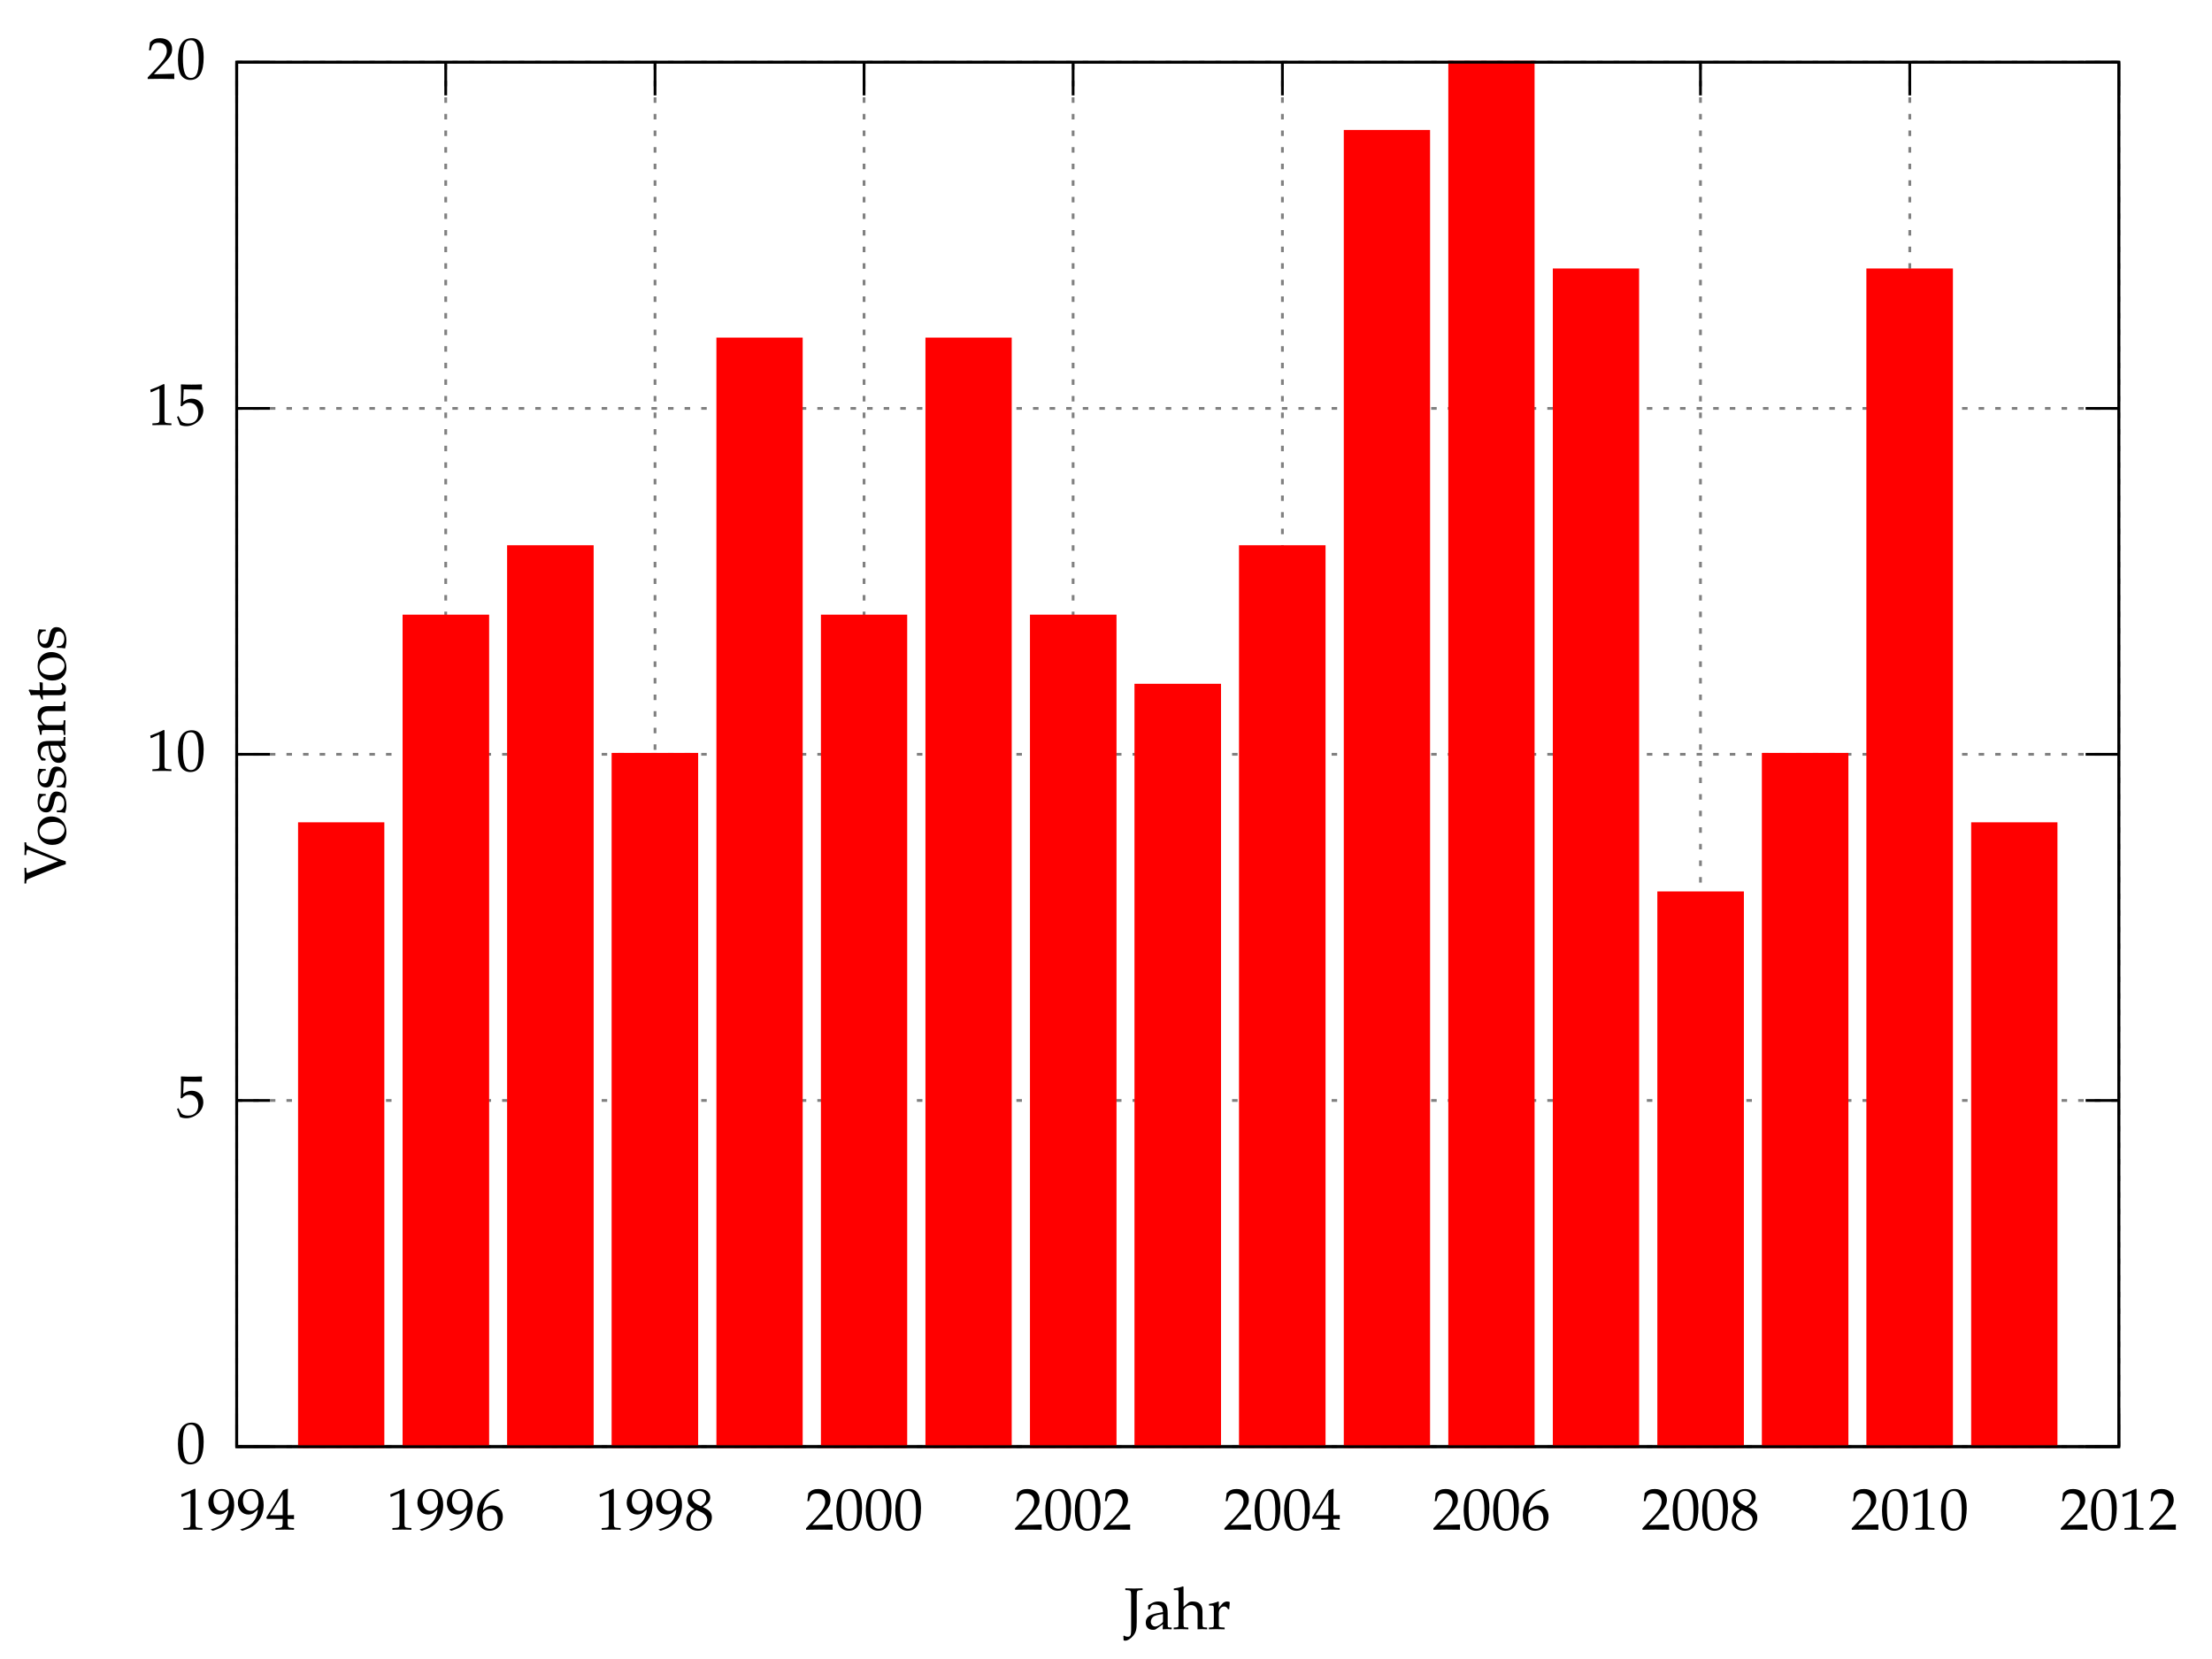
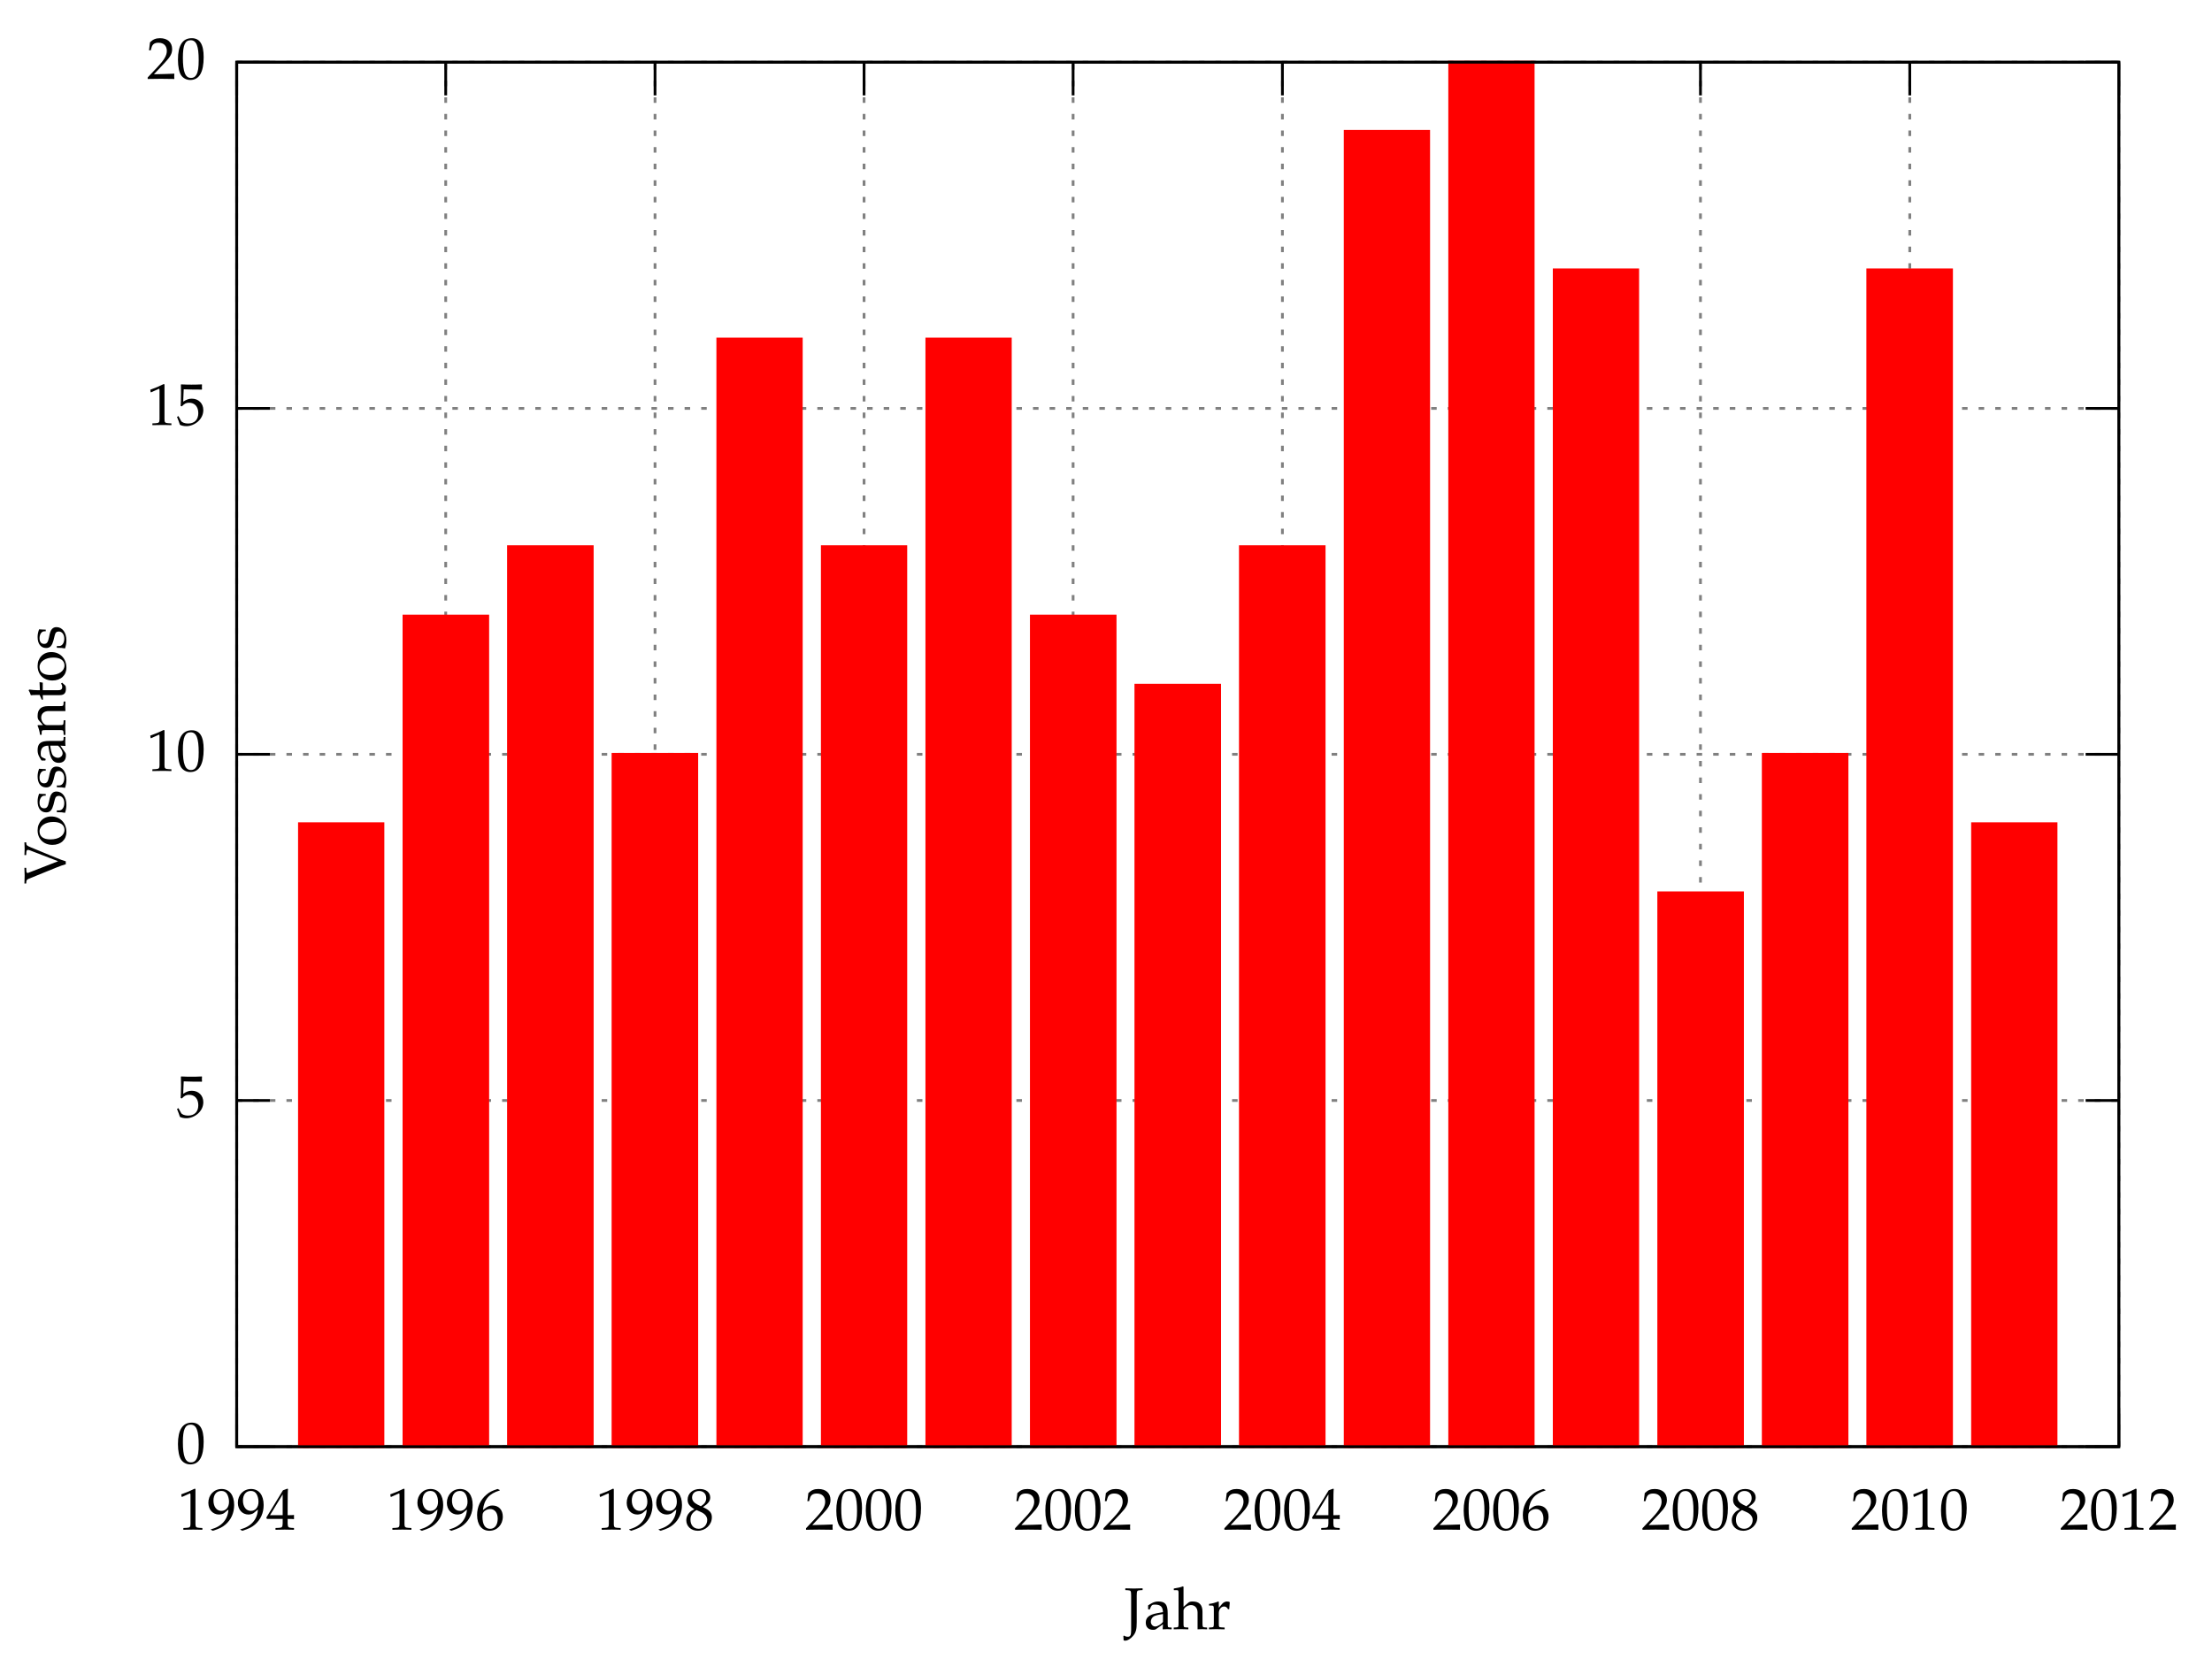
<svg xmlns="http://www.w3.org/2000/svg" xmlns:xlink="http://www.w3.org/1999/xlink" viewBox="0 0 800 600">
  <g id="gnuplot_canvas">
    <rect x="0" y="0" width="800" height="600" fill="none" />
    <defs>
      <circle id="gpDot" r="0.5" stroke-width="0.5" />
      <path id="gpPt0" stroke-width="0.167" stroke="currentColor" d="M-1,0 h2 M0,-1 v2" />
      <path id="gpPt1" stroke-width="0.167" stroke="currentColor" d="M-1,-1 L1,1 M1,-1 L-1,1" />
      <path id="gpPt2" stroke-width="0.167" stroke="currentColor" d="M-1,0 L1,0 M0,-1 L0,1 M-1,-1 L1,1 M-1,1 L1,-1" />
      <rect id="gpPt3" stroke-width="0.167" stroke="currentColor" x="-1" y="-1" width="2" height="2" />
      <rect id="gpPt4" stroke-width="0.167" stroke="currentColor" fill="currentColor" x="-1" y="-1" width="2" height="2" />
      <circle id="gpPt5" stroke-width="0.167" stroke="currentColor" cx="0" cy="0" r="1" />
      <use xlink:href="#gpPt5" id="gpPt6" fill="currentColor" stroke="none" />
      <path id="gpPt7" stroke-width="0.167" stroke="currentColor" d="M0,-1.33 L-1.33,0.67 L1.33,0.67 z" />
      <use xlink:href="#gpPt7" id="gpPt8" fill="currentColor" stroke="none" />
      <use xlink:href="#gpPt7" id="gpPt9" stroke="currentColor" transform="rotate(180)" />
      <use xlink:href="#gpPt9" id="gpPt10" fill="currentColor" stroke="none" />
      <use xlink:href="#gpPt3" id="gpPt11" stroke="currentColor" transform="rotate(45)" />
      <use xlink:href="#gpPt11" id="gpPt12" fill="currentColor" stroke="none" />
      <filter id="greybox" filterUnits="objectBoundingBox" x="0" y="0" height="1" width="1">
        <feFlood flood-color="lightgrey" flood-opacity="1" result="grey" />
        <feComposite in="SourceGraphic" in2="grey" operator="atop" />
      </filter>
    </defs>
    <g style="fill:none; color:white; stroke:black; stroke-width:1.00; stroke-linecap:butt; stroke-linejoin:miter">
</g>
    <g style="fill:none; color:black; stroke:currentColor; stroke-width:1.00; stroke-linecap:butt; stroke-linejoin:miter">
</g>
    <g style="fill:none; color:gray; stroke:currentColor; stroke-width:1.00; stroke-linecap:butt; stroke-linejoin:miter">
      <path stroke="gray" stroke-dasharray=" 2,4" class="gridline" d="M85.6,523.2 L766.3,523.2  " />
    </g>
    <g style="fill:none; color:black; stroke:currentColor; stroke-width:1.00; stroke-linecap:butt; stroke-linejoin:miter">
      <path stroke="black" d="M85.6,523.2 L97.6,523.2 M766.3,523.2 L754.3,523.2  " />
      <g transform="translate(74.4,529.2)" style="stroke:none; fill:black; font-family:Palatino Linotype, Book Antiqua, Palatino, FreeSerif, serif; font-size:16.00pt; text-anchor:end">
        <text>
          <tspan> 0</tspan>
        </text>
      </g>
    </g>
    <g style="fill:none; color:gray; stroke:currentColor; stroke-width:1.00; stroke-linecap:butt; stroke-linejoin:miter">
      <path stroke="gray" stroke-dasharray=" 2,4" class="gridline" d="M85.6,398.0 L766.3,398.0  " />
    </g>
    <g style="fill:none; color:black; stroke:currentColor; stroke-width:1.00; stroke-linecap:butt; stroke-linejoin:miter">
      <path stroke="black" d="M85.6,398.0 L97.6,398.0 M766.3,398.0 L754.3,398.0  " />
      <g transform="translate(74.4,404.0)" style="stroke:none; fill:black; font-family:Palatino Linotype, Book Antiqua, Palatino, FreeSerif, serif; font-size:16.00pt; text-anchor:end">
        <text>
          <tspan> 5</tspan>
        </text>
      </g>
    </g>
    <g style="fill:none; color:gray; stroke:currentColor; stroke-width:1.00; stroke-linecap:butt; stroke-linejoin:miter">
      <path stroke="gray" stroke-dasharray=" 2,4" class="gridline" d="M85.6,272.8 L766.3,272.8  " />
    </g>
    <g style="fill:none; color:black; stroke:currentColor; stroke-width:1.00; stroke-linecap:butt; stroke-linejoin:miter">
      <path stroke="black" d="M85.6,272.8 L97.6,272.8 M766.3,272.8 L754.3,272.8  " />
      <g transform="translate(74.4,278.8)" style="stroke:none; fill:black; font-family:Palatino Linotype, Book Antiqua, Palatino, FreeSerif, serif; font-size:16.00pt; text-anchor:end">
        <text>
          <tspan> 10</tspan>
        </text>
      </g>
    </g>
    <g style="fill:none; color:gray; stroke:currentColor; stroke-width:1.00; stroke-linecap:butt; stroke-linejoin:miter">
      <path stroke="gray" stroke-dasharray=" 2,4" class="gridline" d="M85.6,147.7 L766.3,147.7  " />
    </g>
    <g style="fill:none; color:black; stroke:currentColor; stroke-width:1.00; stroke-linecap:butt; stroke-linejoin:miter">
      <path stroke="black" d="M85.6,147.7 L97.6,147.7 M766.3,147.7 L754.3,147.7  " />
      <g transform="translate(74.4,153.7)" style="stroke:none; fill:black; font-family:Palatino Linotype, Book Antiqua, Palatino, FreeSerif, serif; font-size:16.00pt; text-anchor:end">
        <text>
          <tspan> 15</tspan>
        </text>
      </g>
    </g>
    <g style="fill:none; color:gray; stroke:currentColor; stroke-width:1.00; stroke-linecap:butt; stroke-linejoin:miter">
      <path stroke="gray" stroke-dasharray=" 2,4" class="gridline" d="M85.6,22.5 L766.3,22.5  " />
    </g>
    <g style="fill:none; color:black; stroke:currentColor; stroke-width:1.00; stroke-linecap:butt; stroke-linejoin:miter">
      <path stroke="black" d="M85.6,22.5 L97.6,22.5 M766.3,22.5 L754.3,22.5  " />
      <g transform="translate(74.4,28.5)" style="stroke:none; fill:black; font-family:Palatino Linotype, Book Antiqua, Palatino, FreeSerif, serif; font-size:16.00pt; text-anchor:end">
        <text>
          <tspan> 20</tspan>
        </text>
      </g>
    </g>
    <g style="fill:none; color:gray; stroke:currentColor; stroke-width:1.00; stroke-linecap:butt; stroke-linejoin:miter">
      <path stroke="gray" stroke-dasharray=" 2,4" class="gridline" d="M85.6,523.2 L85.6,22.5  " />
    </g>
    <g style="fill:none; color:black; stroke:currentColor; stroke-width:1.00; stroke-linecap:butt; stroke-linejoin:miter">
      <path stroke="black" d="M85.6,523.2 L85.6,511.2 M85.6,22.5 L85.6,34.5  " />
      <g transform="translate(85.6,553.2)" style="stroke:none; fill:black; font-family:Palatino Linotype, Book Antiqua, Palatino, FreeSerif, serif; font-size:16.00pt; text-anchor:middle">
        <text>
          <tspan> 1994</tspan>
        </text>
      </g>
    </g>
    <g style="fill:none; color:gray; stroke:currentColor; stroke-width:1.00; stroke-linecap:butt; stroke-linejoin:miter">
      <path stroke="gray" stroke-dasharray=" 2,4" class="gridline" d="M161.2,523.2 L161.2,34.5 L161.2,22.5  " />
    </g>
    <g style="fill:none; color:black; stroke:currentColor; stroke-width:1.00; stroke-linecap:butt; stroke-linejoin:miter">
      <path stroke="black" d="M161.2,523.2 L161.2,511.2 M161.2,22.5 L161.2,34.5  " />
      <g transform="translate(161.2,553.2)" style="stroke:none; fill:black; font-family:Palatino Linotype, Book Antiqua, Palatino, FreeSerif, serif; font-size:16.00pt; text-anchor:middle">
        <text>
          <tspan> 1996</tspan>
        </text>
      </g>
    </g>
    <g style="fill:none; color:gray; stroke:currentColor; stroke-width:1.00; stroke-linecap:butt; stroke-linejoin:miter">
      <path stroke="gray" stroke-dasharray=" 2,4" class="gridline" d="M236.9,523.2 L236.9,22.5  " />
    </g>
    <g style="fill:none; color:black; stroke:currentColor; stroke-width:1.00; stroke-linecap:butt; stroke-linejoin:miter">
      <path stroke="black" d="M236.9,523.2 L236.9,511.2 M236.9,22.5 L236.9,34.5  " />
      <g transform="translate(236.9,553.2)" style="stroke:none; fill:black; font-family:Palatino Linotype, Book Antiqua, Palatino, FreeSerif, serif; font-size:16.00pt; text-anchor:middle">
        <text>
          <tspan> 1998</tspan>
        </text>
      </g>
    </g>
    <g style="fill:none; color:gray; stroke:currentColor; stroke-width:1.00; stroke-linecap:butt; stroke-linejoin:miter">
      <path stroke="gray" stroke-dasharray=" 2,4" class="gridline" d="M312.5,523.2 L312.5,22.5  " />
    </g>
    <g style="fill:none; color:black; stroke:currentColor; stroke-width:1.00; stroke-linecap:butt; stroke-linejoin:miter">
      <path stroke="black" d="M312.5,523.2 L312.5,511.2 M312.5,22.5 L312.5,34.5  " />
      <g transform="translate(312.5,553.2)" style="stroke:none; fill:black; font-family:Palatino Linotype, Book Antiqua, Palatino, FreeSerif, serif; font-size:16.00pt; text-anchor:middle">
        <text>
          <tspan> 2000</tspan>
        </text>
      </g>
    </g>
    <g style="fill:none; color:gray; stroke:currentColor; stroke-width:1.00; stroke-linecap:butt; stroke-linejoin:miter">
      <path stroke="gray" stroke-dasharray=" 2,4" class="gridline" d="M388.1,523.2 L388.1,22.5  " />
    </g>
    <g style="fill:none; color:black; stroke:currentColor; stroke-width:1.00; stroke-linecap:butt; stroke-linejoin:miter">
      <path stroke="black" d="M388.1,523.2 L388.1,511.2 M388.1,22.5 L388.1,34.5  " />
      <g transform="translate(388.1,553.2)" style="stroke:none; fill:black; font-family:Palatino Linotype, Book Antiqua, Palatino, FreeSerif, serif; font-size:16.00pt; text-anchor:middle">
        <text>
          <tspan> 2002</tspan>
        </text>
      </g>
    </g>
    <g style="fill:none; color:gray; stroke:currentColor; stroke-width:1.00; stroke-linecap:butt; stroke-linejoin:miter">
      <path stroke="gray" stroke-dasharray=" 2,4" class="gridline" d="M463.8,523.2 L463.8,22.5  " />
    </g>
    <g style="fill:none; color:black; stroke:currentColor; stroke-width:1.00; stroke-linecap:butt; stroke-linejoin:miter">
      <path stroke="black" d="M463.8,523.2 L463.8,511.2 M463.8,22.5 L463.8,34.5  " />
      <g transform="translate(463.8,553.2)" style="stroke:none; fill:black; font-family:Palatino Linotype, Book Antiqua, Palatino, FreeSerif, serif; font-size:16.00pt; text-anchor:middle">
        <text>
          <tspan> 2004</tspan>
        </text>
      </g>
    </g>
    <g style="fill:none; color:gray; stroke:currentColor; stroke-width:1.00; stroke-linecap:butt; stroke-linejoin:miter">
      <path stroke="gray" stroke-dasharray=" 2,4" class="gridline" d="M539.4,523.2 L539.4,22.5  " />
    </g>
    <g style="fill:none; color:black; stroke:currentColor; stroke-width:1.00; stroke-linecap:butt; stroke-linejoin:miter">
      <path stroke="black" d="M539.4,523.2 L539.4,511.2 M539.4,22.5 L539.4,34.5  " />
      <g transform="translate(539.4,553.2)" style="stroke:none; fill:black; font-family:Palatino Linotype, Book Antiqua, Palatino, FreeSerif, serif; font-size:16.00pt; text-anchor:middle">
        <text>
          <tspan> 2006</tspan>
        </text>
      </g>
    </g>
    <g style="fill:none; color:gray; stroke:currentColor; stroke-width:1.00; stroke-linecap:butt; stroke-linejoin:miter">
      <path stroke="gray" stroke-dasharray=" 2,4" class="gridline" d="M615.0,523.2 L615.0,22.5  " />
    </g>
    <g style="fill:none; color:black; stroke:currentColor; stroke-width:1.00; stroke-linecap:butt; stroke-linejoin:miter">
      <path stroke="black" d="M615.0,523.2 L615.0,511.2 M615.0,22.5 L615.0,34.5  " />
      <g transform="translate(615.0,553.2)" style="stroke:none; fill:black; font-family:Palatino Linotype, Book Antiqua, Palatino, FreeSerif, serif; font-size:16.00pt; text-anchor:middle">
        <text>
          <tspan> 2008</tspan>
        </text>
      </g>
    </g>
    <g style="fill:none; color:gray; stroke:currentColor; stroke-width:1.00; stroke-linecap:butt; stroke-linejoin:miter">
      <path stroke="gray" stroke-dasharray=" 2,4" class="gridline" d="M690.7,523.2 L690.7,22.5  " />
    </g>
    <g style="fill:none; color:black; stroke:currentColor; stroke-width:1.00; stroke-linecap:butt; stroke-linejoin:miter">
      <path stroke="black" d="M690.7,523.2 L690.7,511.2 M690.7,22.5 L690.7,34.5  " />
      <g transform="translate(690.7,553.2)" style="stroke:none; fill:black; font-family:Palatino Linotype, Book Antiqua, Palatino, FreeSerif, serif; font-size:16.00pt; text-anchor:middle">
        <text>
          <tspan> 2010</tspan>
        </text>
      </g>
    </g>
    <g style="fill:none; color:gray; stroke:currentColor; stroke-width:1.00; stroke-linecap:butt; stroke-linejoin:miter">
      <path stroke="gray" stroke-dasharray=" 2,4" class="gridline" d="M766.3,523.2 L766.3,22.5  " />
    </g>
    <g style="fill:none; color:black; stroke:currentColor; stroke-width:1.00; stroke-linecap:butt; stroke-linejoin:miter">
      <path stroke="black" d="M766.3,523.2 L766.3,511.2 M766.3,22.5 L766.3,34.5  " />
      <g transform="translate(766.3,553.2)" style="stroke:none; fill:black; font-family:Palatino Linotype, Book Antiqua, Palatino, FreeSerif, serif; font-size:16.00pt; text-anchor:middle">
        <text>
          <tspan> 2012</tspan>
        </text>
      </g>
      <path stroke="black" d="M85.6,22.5 L85.6,523.2 L766.3,523.2 L766.3,22.5 L85.6,22.5 Z  " />
      <g transform="translate(23.6,272.9) rotate(270)" style="stroke:none; fill:black; font-family:Palatino Linotype, Book Antiqua, Palatino, FreeSerif, serif; font-size:16.00pt; text-anchor:middle">
        <text>
          <tspan>Vossantos</tspan>
        </text>
      </g>
      <g transform="translate(425.9,589.2)" style="stroke:none; fill:black; font-family:Palatino Linotype, Book Antiqua, Palatino, FreeSerif, serif; font-size:16.00pt; text-anchor:middle">
        <text>
          <tspan>Jahr</tspan>
        </text>
      </g>
    </g>
    <g id="gnuplot_plot_1">
      <g style="fill:none; color:red; stroke:currentColor; stroke-width:1.00; stroke-linecap:butt; stroke-linejoin:miter">
        <g style="stroke:none; shape-rendering:crispEdges">
          <polygon fill="red" points="108.3,523.2 138.6,523.2 138.6,297.8 108.3,297.8 " />
        </g>
        <path stroke="red" d="M108.3,523.2 L108.3,297.9 L138.5,297.9 L138.5,523.2 L108.3,523.2 Z  " />
        <g style="stroke:none; shape-rendering:crispEdges">
          <polygon fill="red" points="146.1,523.2 176.5,523.2 176.5,222.7 146.1,222.7 " />
        </g>
        <path stroke="red" d="M146.1,523.2 L146.1,222.8 L176.4,222.8 L176.4,523.2 L146.1,523.2 Z  " />
        <g style="stroke:none; shape-rendering:crispEdges">
          <polygon fill="red" points="183.9,523.2 214.3,523.2 214.3,197.6 183.9,197.6 " />
        </g>
        <path stroke="red" d="M183.9,523.2 L183.9,197.7 L214.2,197.7 L214.2,523.2 L183.9,523.2 Z  " />
        <g style="stroke:none; shape-rendering:crispEdges">
          <polygon fill="red" points="221.7,523.2 252.1,523.2 252.1,272.7 221.7,272.7 " />
        </g>
        <path stroke="red" d="M221.7,523.2 L221.7,272.8 L252.0,272.8 L252.0,523.2 L221.7,523.2 Z  " />
        <g style="stroke:none; shape-rendering:crispEdges">
          <polygon fill="red" points="259.6,523.2 289.9,523.2 289.9,122.5 259.6,122.5 " />
        </g>
        <path stroke="red" d="M259.6,523.2 L259.6,122.6 L289.8,122.6 L289.8,523.2 L259.6,523.2 Z  " />
        <g style="stroke:none; shape-rendering:crispEdges">
-           <polygon fill="red" points="297.4,523.2 327.7,523.2 327.7,222.7 297.4,222.7 " />
-         </g>
-         <path stroke="red" d="M297.4,523.2 L297.4,222.8 L327.6,222.8 L327.6,523.2 L297.4,523.2 Z  " />
+           <polygon fill="red" points="297.4,523.2 327.7,523.2 327.7,197.6 297.4,197.6 " />
+         </g>
+         <path stroke="red" d="M297.4,523.2 L297.4,197.7 L327.6,197.7 L327.6,523.2 L297.4,523.2 Z  " />
        <g style="stroke:none; shape-rendering:crispEdges">
          <polygon fill="red" points="335.2,523.2 365.5,523.2 365.5,122.5 335.2,122.5 " />
        </g>
        <path stroke="red" d="M335.2,523.2 L335.2,122.6 L365.4,122.6 L365.4,523.2 L335.2,523.2 Z  " />
        <g style="stroke:none; shape-rendering:crispEdges">
          <polygon fill="red" points="373.0,523.2 403.4,523.2 403.4,222.7 373.0,222.7 " />
        </g>
        <path stroke="red" d="M373.0,523.2 L373.0,222.8 L403.3,222.8 L403.3,523.2 L373.0,523.2 Z  " />
        <g style="stroke:none; shape-rendering:crispEdges">
          <polygon fill="red" points="410.8,523.2 441.2,523.2 441.2,247.7 410.8,247.7 " />
        </g>
        <path stroke="red" d="M410.8,523.2 L410.8,247.8 L441.1,247.8 L441.1,523.2 L410.8,523.2 Z  " />
        <g style="stroke:none; shape-rendering:crispEdges">
          <polygon fill="red" points="448.6,523.2 479.0,523.2 479.0,197.6 448.6,197.6 " />
        </g>
        <path stroke="red" d="M448.6,523.2 L448.6,197.7 L478.9,197.7 L478.9,523.2 L448.6,523.2 Z  " />
        <g style="stroke:none; shape-rendering:crispEdges">
          <polygon fill="red" points="486.5,523.2 516.8,523.2 516.8,47.4 486.5,47.4 " />
        </g>
        <path stroke="red" d="M486.5,523.2 L486.5,47.5 L516.7,47.5 L516.7,523.2 L486.5,523.2 Z  " />
        <g style="stroke:none; shape-rendering:crispEdges">
          <polygon fill="red" points="524.3,523.2 554.6,523.2 554.6,22.4 524.3,22.4 " />
        </g>
        <path stroke="red" d="M524.3,523.2 L524.3,22.5 L554.5,22.5 L554.5,523.2 L524.3,523.2 Z  " />
        <g style="stroke:none; shape-rendering:crispEdges">
          <polygon fill="red" points="562.1,523.2 592.4,523.2 592.4,97.5 562.1,97.5 " />
        </g>
        <path stroke="red" d="M562.1,523.2 L562.1,97.6 L592.3,97.6 L592.3,523.2 L562.1,523.2 Z  " />
        <g style="stroke:none; shape-rendering:crispEdges">
          <polygon fill="red" points="599.9,523.2 630.3,523.2 630.3,322.8 599.9,322.8 " />
        </g>
        <path stroke="red" d="M599.9,523.2 L599.9,322.9 L630.2,322.9 L630.2,523.2 L599.9,523.2 Z  " />
        <g style="stroke:none; shape-rendering:crispEdges">
          <polygon fill="red" points="637.7,523.2 668.1,523.2 668.1,272.7 637.7,272.7 " />
        </g>
        <path stroke="red" d="M637.7,523.2 L637.7,272.8 L668.0,272.8 L668.0,523.2 L637.7,523.2 Z  " />
        <g style="stroke:none; shape-rendering:crispEdges">
          <polygon fill="red" points="675.5,523.2 705.9,523.2 705.9,97.5 675.5,97.5 " />
        </g>
        <path stroke="red" d="M675.5,523.2 L675.5,97.6 L705.8,97.6 L705.8,523.2 L675.5,523.2 Z  " />
        <g style="stroke:none; shape-rendering:crispEdges">
          <polygon fill="red" points="713.4,523.2 743.7,523.2 743.7,297.8 713.4,297.8 " />
        </g>
        <path stroke="red" d="M713.4,523.2 L713.4,297.9 L743.6,297.9 L743.6,523.2 L713.4,523.2 Z  " />
      </g>
    </g>
    <g style="fill:none; color:black; stroke:currentColor; stroke-width:1.00; stroke-linecap:butt; stroke-linejoin:miter">
      <path stroke="black" d="M85.6,22.5 L85.6,523.2 L766.3,523.2 L766.3,22.5 L85.6,22.5 Z  " />
    </g>
  </g>
</svg>
